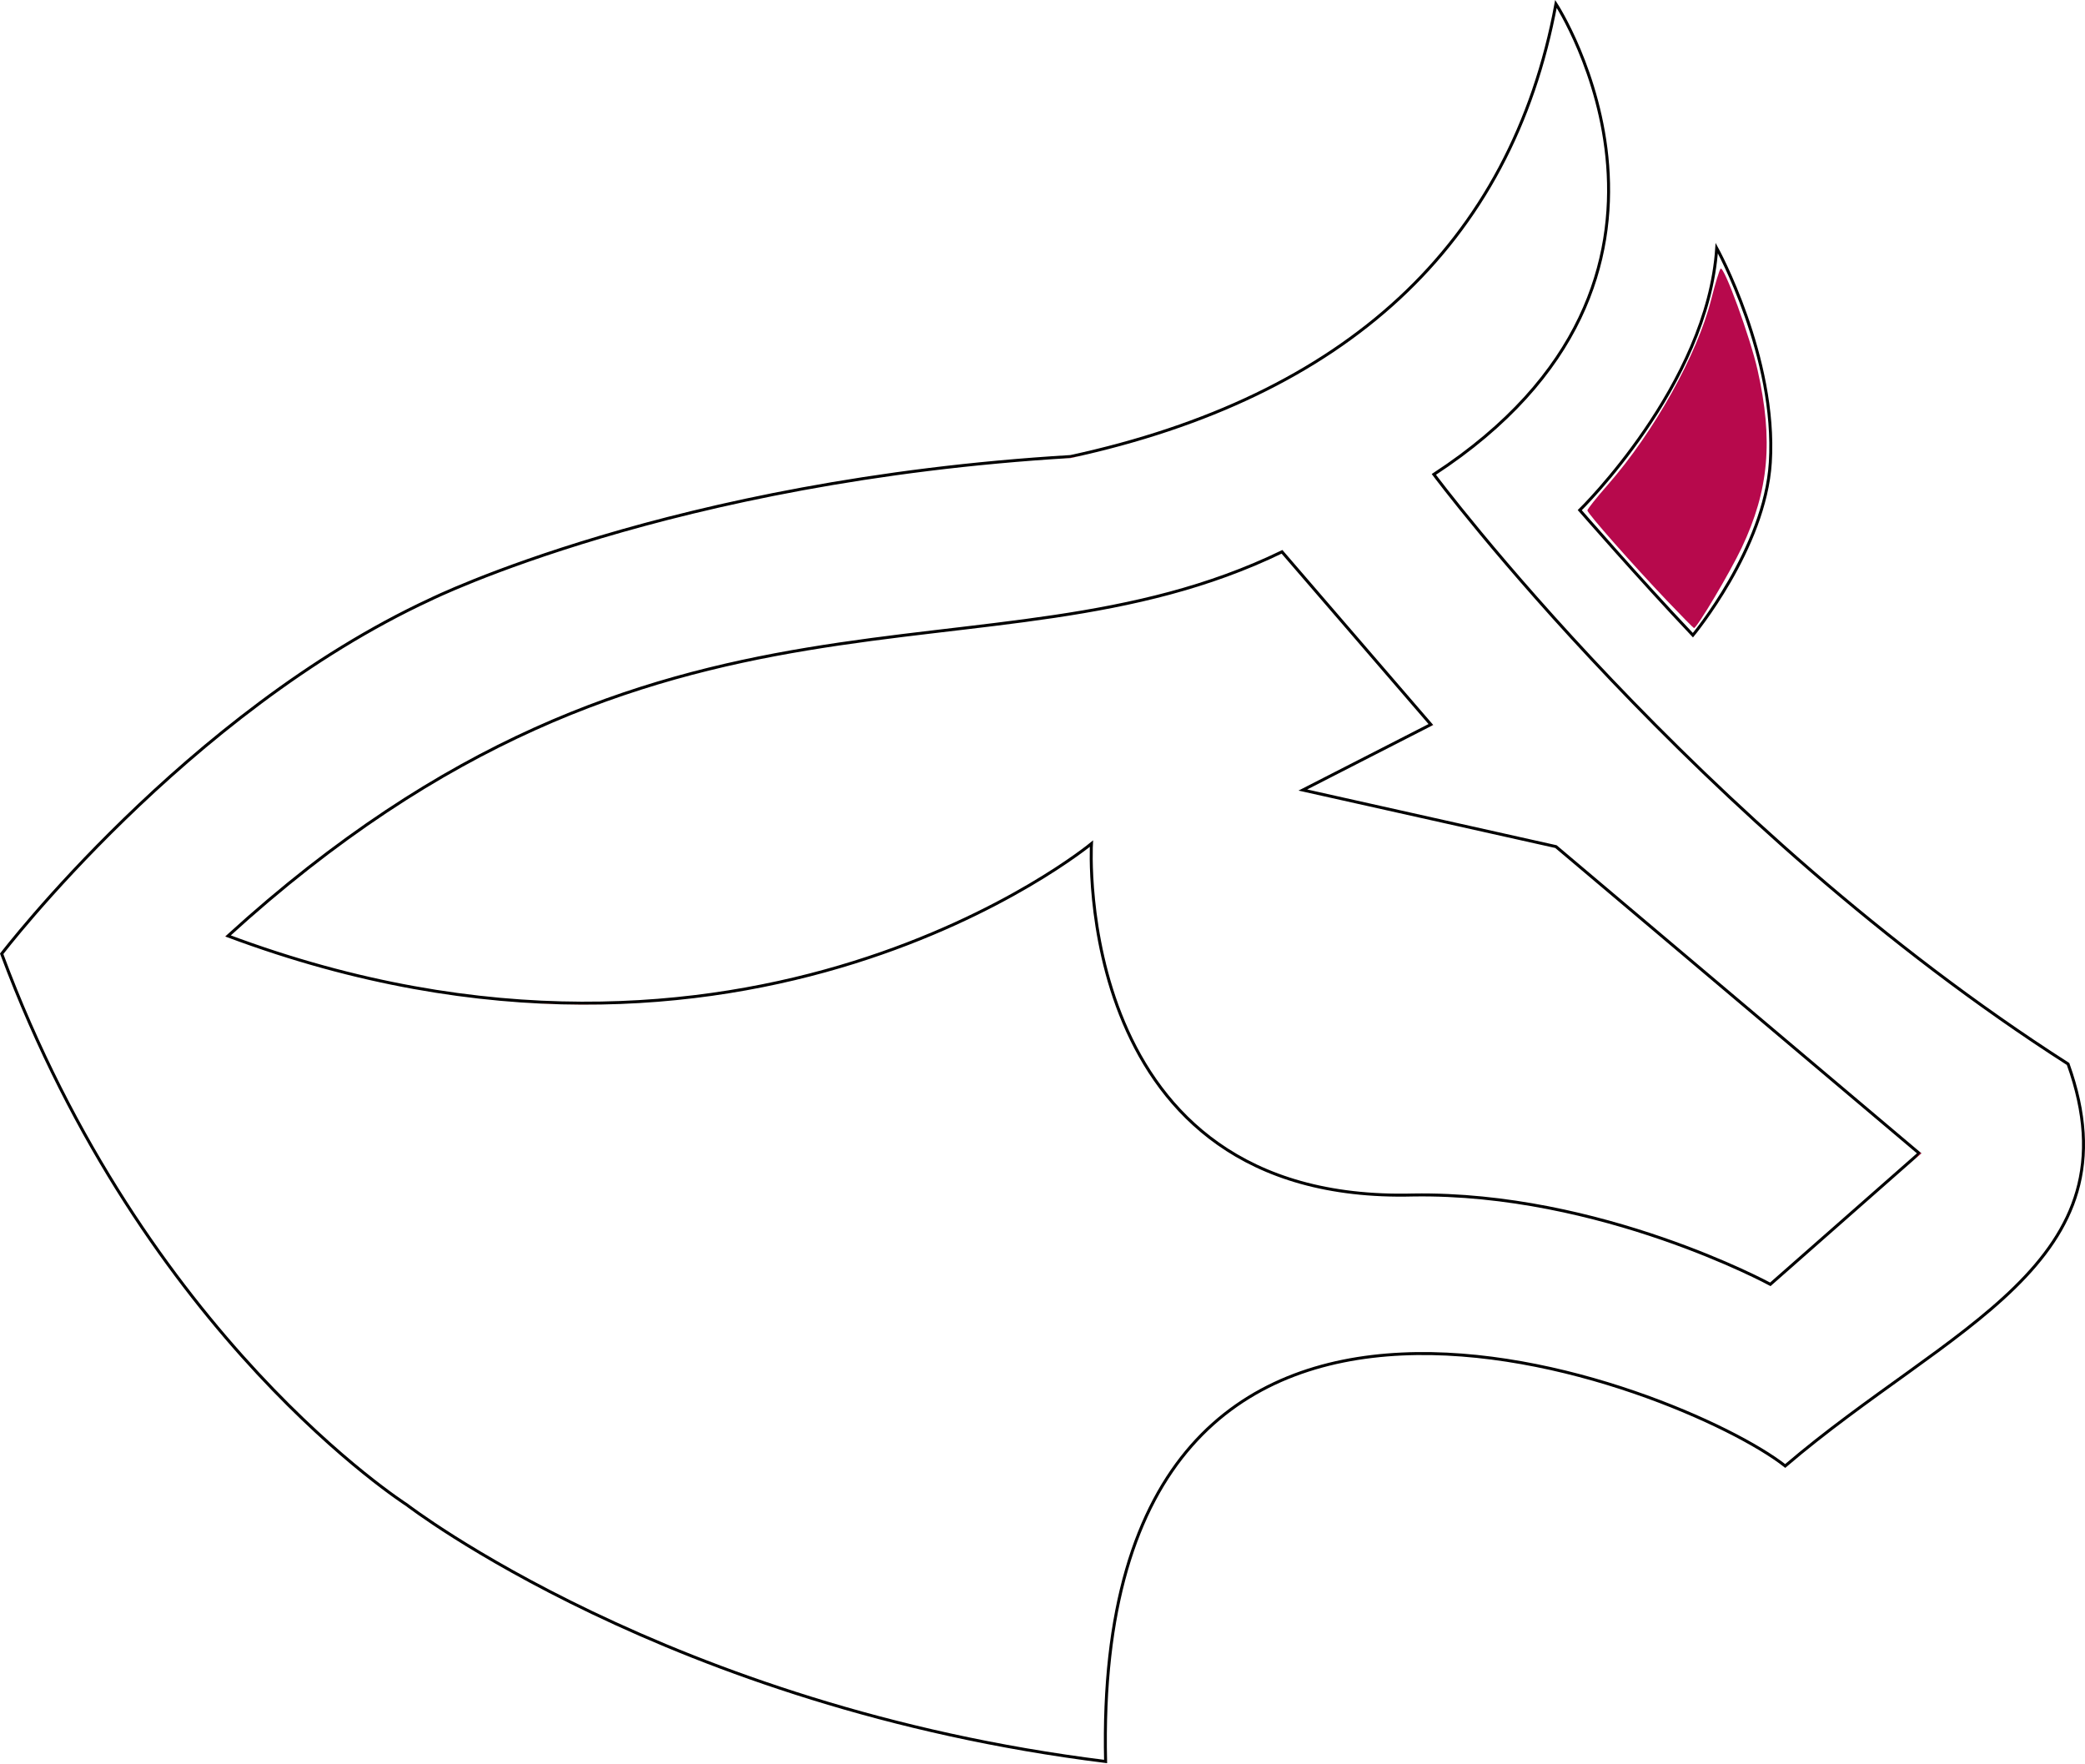
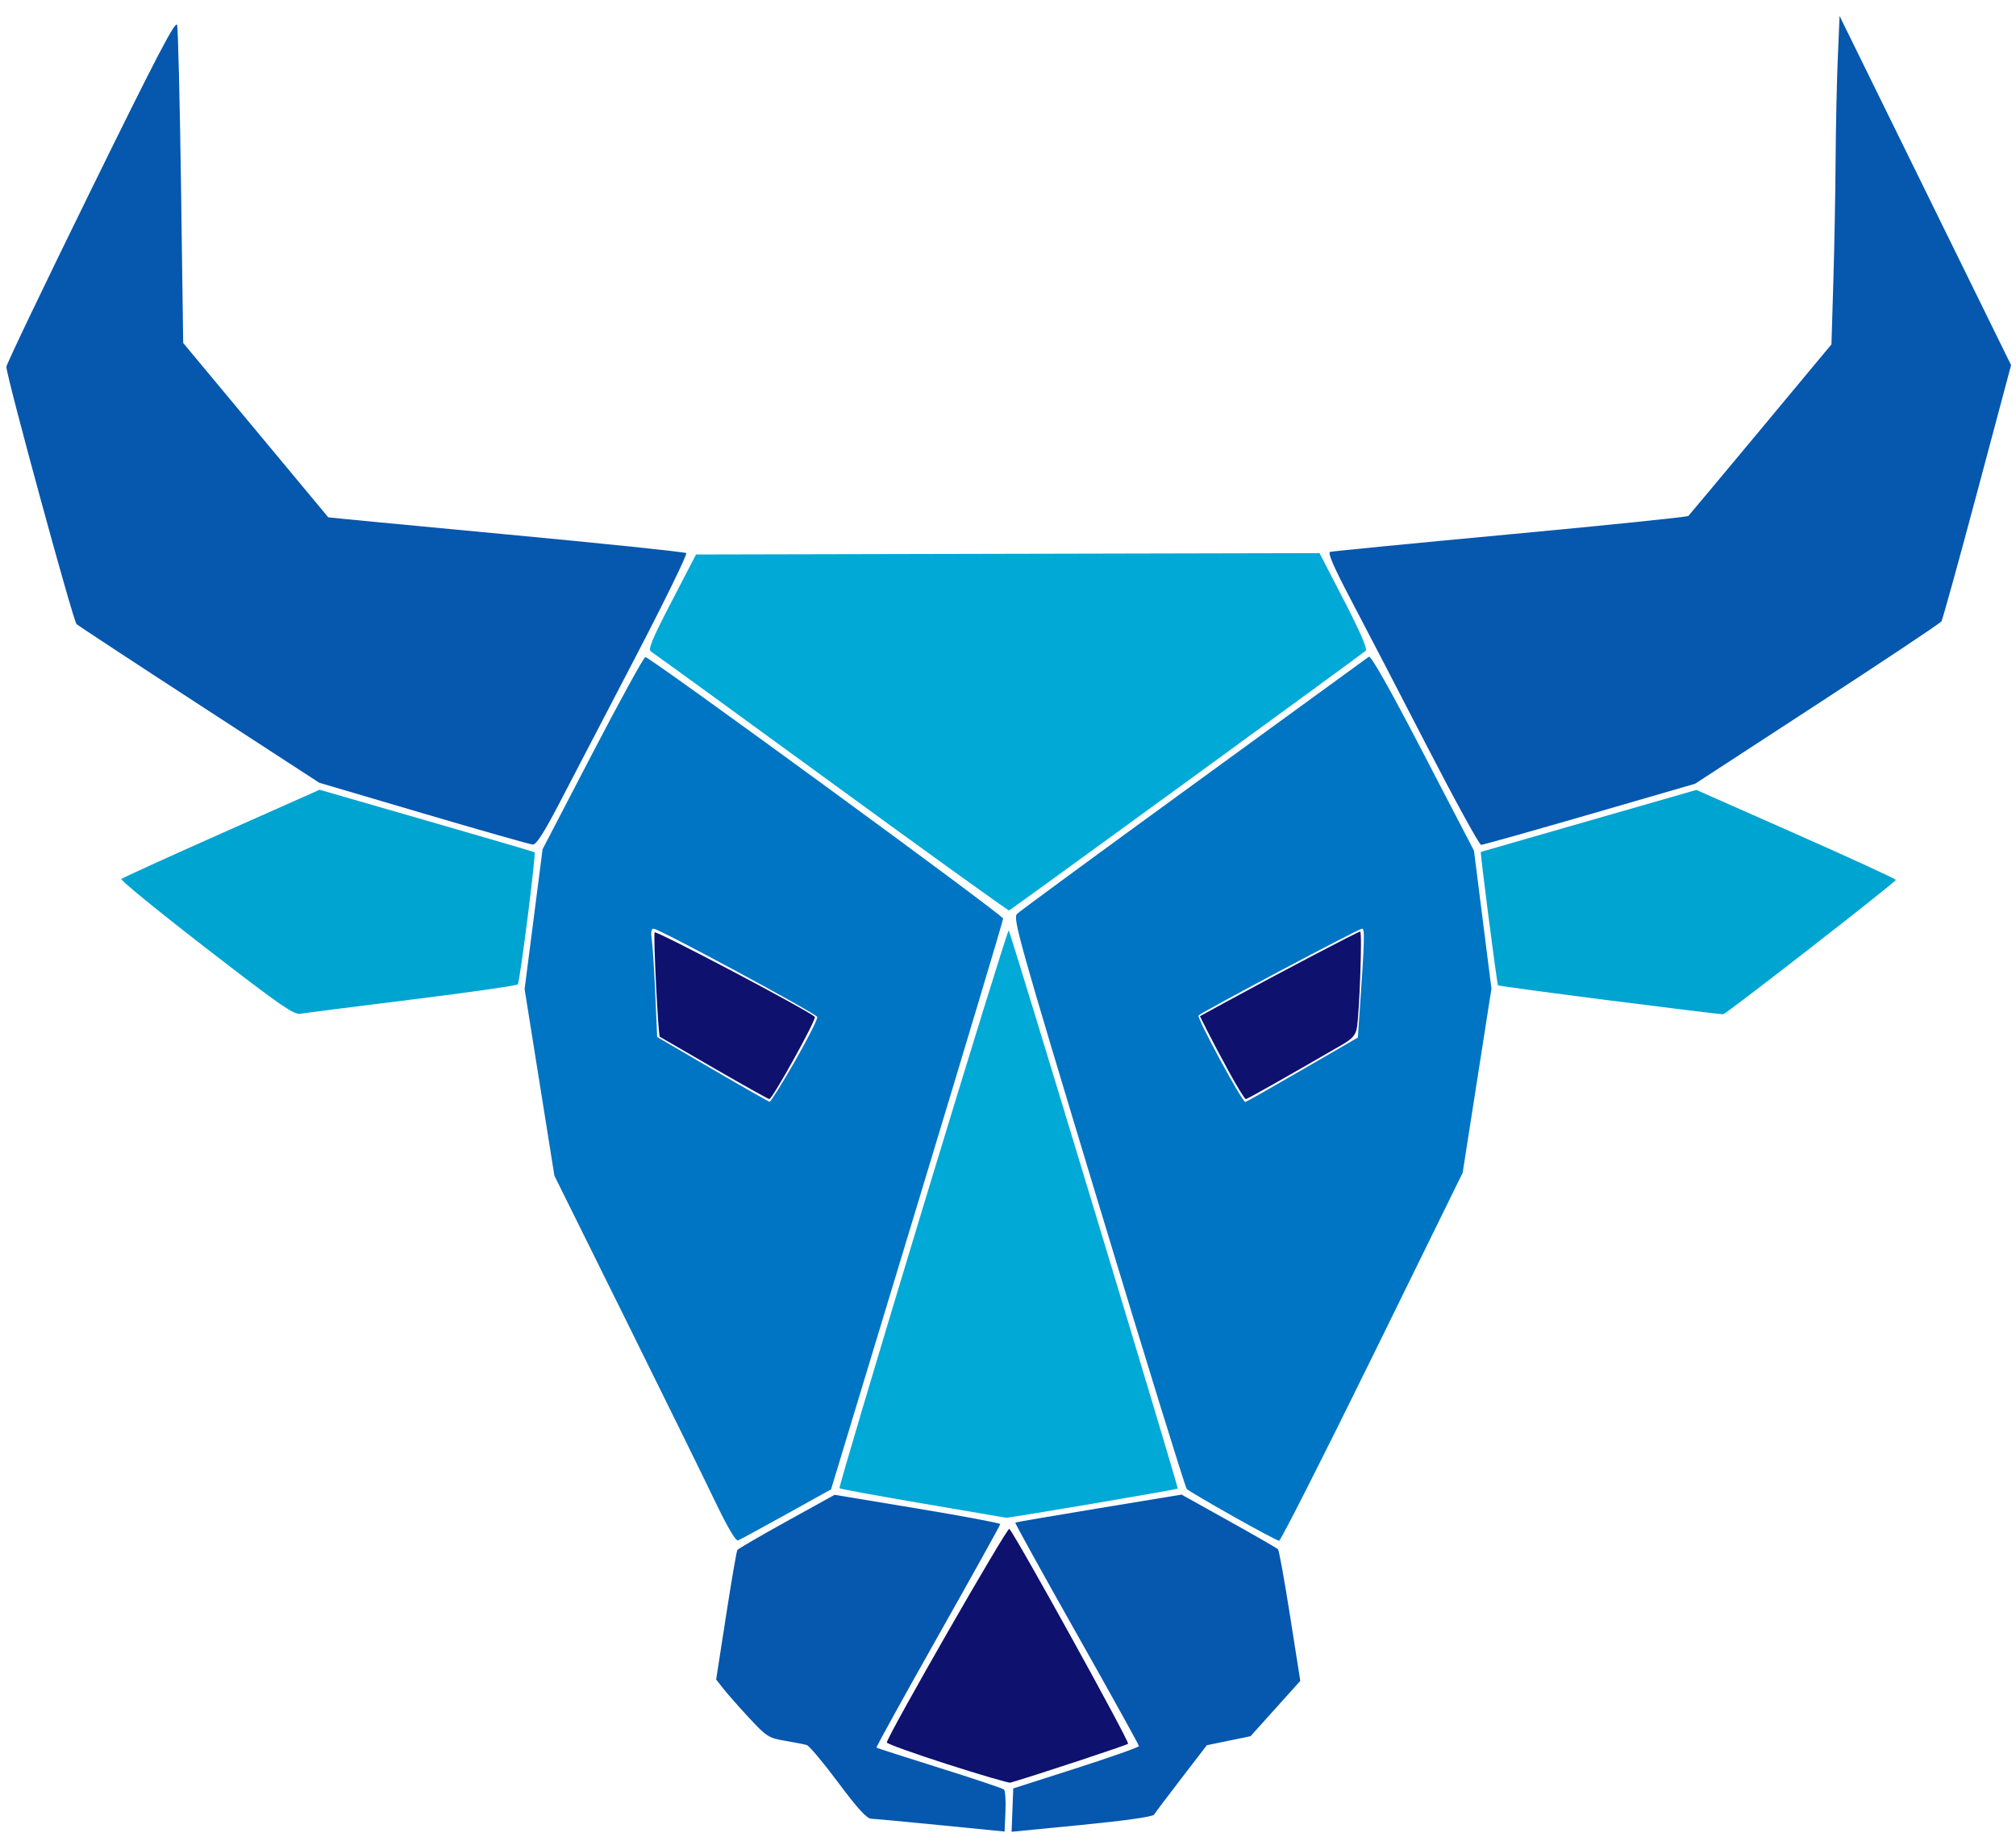
- <svg xmlns="http://www.w3.org/2000/svg" width="224.08" height="189.484" viewBox="0 0 700.251 592.138" version="1.1" id="svg861">
-   <defs id="defs865" />
-   <path id="Unnamed" fill="none" stroke="#000000" stroke-width="1" d="m 0.565,320.32 c 0,0 62,-81 144,-119 0,0 81,-40 215,-48 92,-20 148,-71 163,-152 0,0 60,92 -41,158 0,0 88,118 213,198 24,67 -40,88 -95,135 -34.33,-27 -233,-106.33 -228.25,99.25 -146.75,-18.25 -234.75,-86.25 -234.75,-86.25 0,0 -88,-56 -136,-185 z m 76,-6 c 146,-133 255,-81 354,-129 0,0 50,58 50,58 0,0 -43,22 -43,22 0,0 85,19 85,19 0,0 122,103 122,103 0,0 -50,44 -50,44 0,0 -57,-31 -120,-30 -115,3 -108,-118 -108,-118 0,0 -116,96 -290,31 z m 454,-143 c 0,0 43,-42 46,-88 0,0 20.18,36.56 18,72 -1.78,28.89 -26,58 -26,58 -18,-19 -38,-42 -38,-42 z" />
-   <path style="fill:none;stroke-width:2.697" d="M 328.47,582.359 C 249.42,565.961 173.031,532.316 122.432,491.611 76.765,454.874 31.146,391.558 7.958,332.731 l -5.41,-13.725 35.806,-35.67 c 38.98,-38.832 63.796,-57.742 99.177,-75.572 49.752,-25.073 128.529,-44.718 206.292,-51.444 11.865,-1.026 31.281,-4.899 43.146,-8.605 68.382,-21.362 112.077,-61.609 131.05,-120.708 l 6.06,-18.876 4.787,10.787 c 7.707,17.367 11.085,43.568 7.823,60.674 -4.661,24.443 -14.551,41.039 -36.878,61.89 l -20.391,19.043 15.733,19.533 c 40.176,49.88 130.12,133.173 179.794,166.5 19.68,13.203 22.147,17.605 21.911,39.101 -0.276,25.191 -12.363,40.199 -62,76.98 l -35.257,26.126 -24.069,-11.648 c -32.974,-15.958 -63.46,-23.453 -95.529,-23.488 -29.962,-0.033 -41.812,2.814 -61.938,14.877 -27.876,16.708 -44.434,50.339 -47.744,96.972 -1.377,19.406 -2.481,23.745 -6.003,23.601 -2.373,-0.097 -18.505,-3.12 -35.849,-6.718 z M 621.075,411.009 c 13.624,-12.011 24.985,-22.629 25.247,-23.596 0.262,-0.966 -27.169,-24.956 -60.959,-53.31 l -61.436,-51.554 -38.195,-8.446 c -21.008,-4.646 -39.081,-8.462 -40.165,-8.482 -1.083,-0.019 6.857,-4.931 17.645,-10.913 17.539,-9.727 19.251,-11.378 16.18,-15.607 -9.275,-12.77 -46.62,-54.343 -48.816,-54.343 -1.378,0 -10.769,2.98 -20.867,6.623 -21.304,7.685 -49.087,13.094 -98.246,19.129 -73.043,8.967 -124.307,24.573 -168.821,51.395 -22.927,13.815 -64.614,46.079 -66.38,51.377 -1.164,3.492 13.676,8.807 49.134,17.599 34.849,8.64 105.204,8.71 139.436,0.138 30.478,-7.632 61.513,-19.744 81.345,-31.745 8.71,-5.271 16.228,-9.192 16.707,-8.714 0.478,0.479 2.178,9.055 3.776,19.059 4.96,31.046 12.579,47.208 30.86,65.463 21.15,21.119 32.477,25.116 79.787,28.155 39.594,2.543 67.556,8.671 96.194,21.081 10.127,4.388 19.401,8.103 20.608,8.254 1.208,0.151 13.342,-9.553 26.966,-21.564 z" id="path869" />
-   <path style="fill:none;stroke-width:2.697" d="m 550.329,190.179 -16.756,-18.854 10.551,-12.834 c 14.167,-17.234 22.039,-30.815 28.998,-50.035 l 5.809,-16.042 4.27,10.673 c 6.43,16.071 10.719,43.62 8.791,56.475 -1.812,12.085 -15.308,41.504 -21.333,46.505 -2.776,2.304 -7.309,-1.24 -20.329,-15.889 z" id="path871" />
-   <path style="fill:none;fill-opacity:1;stroke-width:2.697" d="M 322.106,579.347 C 245.057,561.668 173.604,529.626 124.312,490.65 87.164,461.275 45.022,406.833 20.39,356.394 1.24,317.184 -0.247,322.839 39.251,284.66 c 50.119,-48.446 79.381,-68.637 126.45,-87.254 45.32,-17.925 99.549,-30.578 164.494,-38.381 46.479,-5.584 62.247,-9.827 94.382,-25.393 45.578,-22.078 74.628,-53.522 91.972,-99.549 l 8.504,-22.57 5.017,14.48 c 3.349,9.666 5.025,22.1 5.043,37.401 0.036,31.225 -7.47,47.077 -36.254,76.566 l -21.442,21.968 23.291,26.715 c 45.047,51.669 110.193,112.182 164.679,152.966 26.347,19.721 30.202,25.256 30.202,43.357 0,24.203 -15.505,42.556 -69.095,81.788 l -27.297,19.984 -22.64,-10.609 c -36.524,-17.116 -60.467,-22.706 -98.047,-22.891 -29.571,-0.146 -33.678,0.458 -47.663,7.004 -39.093,18.301 -54.781,46.558 -63.004,113.49 -1.908,15.529 -2.316,15.579 -45.738,5.616 z M 617.65,415.706 c 10.979,-9.419 22.389,-19.867 25.355,-23.218 l 5.393,-6.093 -12.135,-10.798 c -6.674,-5.939 -34.391,-29.557 -61.594,-52.484 l -49.459,-41.686 -36.8,-8.085 c -20.24,-4.447 -37.125,-8.409 -37.521,-8.806 -0.396,-0.396 5.196,-3.941 12.429,-7.877 20.912,-11.382 21.56,-13.247 9.652,-27.779 -5.632,-6.874 -16.928,-19.721 -25.102,-28.55 -16.835,-18.183 -14.502,-17.875 -51.604,-6.829 -12.607,3.753 -41.73,9.446 -64.719,12.65 -87.232,12.159 -135.611,24.977 -175.281,46.442 -25.27,13.673 -80.899,55.289 -80.899,60.521 0,4.753 7.315,7.713 40.449,16.368 31.238,8.16 91.597,11.339 126.335,6.654 27.877,-3.76 73.594,-18.809 99.44,-32.735 10.716,-5.774 19.98,-9.654 20.588,-8.623 0.608,1.031 1.935,7.335 2.949,14.009 1.014,6.674 4.376,20.022 7.47,29.663 4.789,14.92 8.474,20.355 24.759,36.522 22.848,22.682 26.818,24.148 80.089,29.589 42.403,4.33 69.818,10.427 95.448,21.226 8.899,3.749 18.118,6.869 20.487,6.931 2.369,0.062 13.291,-7.593 24.27,-17.012 z" id="path873" />
-   <path style="fill:none;fill-opacity:1;stroke-width:2.697" d="m 550.139,187.632 -13.849,-15.986 13.725,-18.811 c 7.549,-10.346 17.154,-26.938 21.344,-36.871 4.191,-9.933 8.348,-16.881 9.239,-15.44 4.026,6.514 9.823,35.508 9.823,49.13 0,11.579 -2.136,19.472 -9.333,34.49 -5.191,10.832 -11.056,19.474 -13.216,19.474 -2.136,0 -10.116,-7.194 -17.733,-15.986 z" id="path875" />
-   <path style="fill:none;stroke-width:0.674" d="m 348.421,584.701 c -7.34,-1.325 -23.732,-5.065 -39.479,-9.008 C 238.054,557.945 169.814,526.351 124.798,490.437 93.535,465.496 59.65,424.627 34.213,381.182 26.573,368.133 11.506,337.993 9.22,331.183 c -1.345,-4.006 -1.681,-6.062 -1.392,-8.509 0.744,-6.289 3.034,-9.257 20.657,-26.774 34.206,-33.999 59.182,-55.331 82.255,-70.253 35.556,-22.996 83.453,-40.997 142.964,-53.733 23.727,-5.077 46.98,-8.871 78.834,-12.86 46.412,-5.813 63.666,-10.712 96.484,-27.398 30.068,-15.288 51.576,-33.948 68.911,-59.786 6.332,-9.438 15.501,-28.42 21.716,-44.959 2.857,-7.601 5.276,-13.915 5.376,-14.031 0.399,-0.462 6.433,18.735 7.376,23.469 3.449,17.313 3.047,40.938 -0.936,55.03 -2.943,10.413 -9,21.056 -18.422,32.368 -2.823,3.389 -11.981,13.249 -20.351,21.91 -8.37,8.661 -15.141,16.106 -15.046,16.545 0.213,0.985 26.755,31.428 38.979,44.708 42.608,46.289 96.494,95.217 149.62,135.853 25.638,19.61 29.772,25.985 28.82,44.438 -0.612,11.858 -4.659,21.107 -14.271,32.611 -11.273,13.492 -25.911,25.648 -68.74,57.083 -11.816,8.673 -12.857,9.292 -14.494,8.624 -0.97,-0.396 -8.893,-4.045 -17.607,-8.11 -43.302,-20.2 -65.968,-25.105 -112.005,-24.242 -21.118,0.396 -23.623,0.798 -34.41,5.524 -39.662,17.377 -56.14,44.595 -64.907,107.208 -2.057,14.693 -2.59,16.724 -4.851,18.503 -2.127,1.673 -7.195,1.771 -15.358,0.297 z M 600.26,429.49 c 6.953,-4.563 14.249,-10.437 26.724,-21.516 10.151,-9.014 21.783,-20.604 21.692,-21.613 -0.088,-0.98 -25.301,-22.623 -88.686,-76.128 l -34.458,-29.086 -17.115,-3.762 c -29.028,-6.38 -53.442,-11.961 -55.153,-12.608 l -1.633,-0.617 2.307,-1.545 c 1.269,-0.85 5.492,-3.323 9.386,-5.496 14.042,-7.837 17.528,-10.807 17.528,-14.932 0,-4.069 -2.61,-7.916 -15.443,-22.766 -11.589,-13.41 -26.205,-29.076 -28.777,-30.843 -6.086,-4.181 -10.989,-4.034 -27.61,0.828 -27.445,8.03 -45.493,11.719 -87.272,17.838 -81.492,11.936 -127.541,24.468 -165.506,45.038 -22.166,12.011 -73.625,49.653 -79.873,58.427 -4.088,5.741 1.578,8.87 29.981,16.559 28.897,7.823 57.294,11.102 96.13,11.102 32.625,0 47.096,-1.904 75.072,-9.876 23.544,-6.709 40.258,-13.151 63.745,-24.566 9.084,-4.415 17.475,-8.212 18.646,-8.438 l 2.129,-0.41 1.036,4.96 c 0.57,2.728 1.673,8.297 2.451,12.375 1.612,8.447 5.41,22.674 7.917,29.656 4.485,12.489 8.832,18.403 25.533,34.744 21.299,20.838 24.628,22.08 74.085,27.623 49.323,5.529 71.887,10.355 97.753,20.912 10.549,4.306 19.586,7.332 21.992,7.367 1.821,0.025 3.706,-0.795 7.416,-3.23 z" id="path870" />
-   <path style="fill:#008000;stroke-width:0.674" d="" id="path872" />
-   <path style="fill:none;stroke-width:0.674" d="" id="path874" />
-   <path style="opacity:1;mix-blend-mode:lighten;fill:#b7094c;fill-opacity:1;stroke:none;stroke-width:0.035;stroke-miterlimit:4;stroke-dasharray:none;stroke-opacity:1;paint-order:stroke fill markers" d="M 344.362,586.305 C 262.01,571.64 182.51,538.809 126.972,496.532 80.162,460.898 34.729,399.469 8.521,336.376 0.982,318.228 -0.273,322.159 20.382,299.24 c 36.793,-40.824 80.111,-74.649 121.058,-94.528 49.704,-24.13 126.481,-42.747 202.247,-49.042 56.271,-4.675 114.951,-34.761 145.444,-74.573 14.79,-19.31 24.999,-40.529 31.128,-64.698 l 3,-11.829 4.12,9.133 c 8.894,19.714 11.712,33.904 10.844,54.614 -0.746,17.807 -4.649,31.178 -13.448,46.073 -6.574,11.128 -22.517,28.173 -35.112,37.539 -5.017,3.731 -9.122,7.185 -9.122,7.677 0,0.492 5.662,7.841 12.583,16.331 53.369,65.473 127.256,133.829 188.679,174.554 11.198,7.425 11.925,8.203 13.73,14.698 4.636,16.683 3.759,29.882 -2.874,43.263 -8.121,16.383 -19.247,26.907 -61.107,57.797 -13.719,10.124 -26.553,19.689 -28.519,21.256 l -3.575,2.849 -7.885,-4.867 c -17.371,-10.721 -48.55,-22.419 -74.096,-27.8 -17.22,-3.627 -45.105,-4.957 -59.574,-2.841 -55.044,8.049 -83.878,46.816 -87.46,117.591 l -0.879,17.363 -3.5,-0.128 c -1.925,-0.07 -11.691,-1.586 -21.702,-3.369 z M 621.214,409.637 c 13.965,-12.32 24.887,-22.856 24.27,-23.413 -1.104,-0.997 -86.633,-73.067 -110.335,-92.972 l -12.135,-10.191 -39.101,-8.633 c -21.506,-4.748 -39.515,-8.995 -40.022,-9.438 -0.506,-0.443 7.839,-5.349 18.544,-10.903 10.706,-5.554 19.311,-10.537 19.123,-11.074 -0.188,-0.537 -10.353,-12.584 -22.589,-26.771 -12.236,-14.187 -23.476,-27.308 -24.979,-29.157 l -2.732,-3.363 -11.556,4.784 c -24.972,10.337 -46.259,14.935 -100.958,21.807 -20.393,2.562 -45.876,6.243 -56.629,8.18 -65.808,11.855 -120.707,38.482 -174.922,84.842 -6.848,5.855 -12.005,11.065 -11.461,11.577 3.799,3.572 49.475,15.846 72.45,19.469 18.718,2.951 60.016,4.029 79.006,2.062 46.546,-4.822 93.385,-20.823 128.497,-43.898 5.116,-3.362 9.426,-6.112 9.579,-6.112 0.153,0 0.647,5.916 1.097,13.146 3.017,48.413 26.87,84.002 64.836,96.739 12.964,4.349 24.449,6.048 40.97,6.06 35.864,0.025 75.082,8.704 108.823,24.081 6.674,3.041 12.742,5.541 13.483,5.555 0.742,0.013 12.775,-10.055 26.74,-22.375 z" id="path878" />
-   <path style="fill:#b7094c;fill-opacity:1;stroke:none;stroke-width:0.031;stroke-miterlimit:4;stroke-dasharray:none;stroke-opacity:1" d="m 559.954,201.824 c -11.574,-12.149 -26.828,-29.44 -26.828,-30.411 0,-0.429 3.091,-4.304 6.868,-8.612 15.425,-17.589 30.056,-43.782 34.676,-62.082 1.355,-5.366 2.79,-10.083 3.19,-10.483 1.126,-1.126 9.977,23.128 12.432,34.067 5.3,23.614 3.808,40.322 -5.322,59.608 -4.008,8.466 -15.028,27.014 -16.05,27.014 -0.162,0 -4.196,-4.096 -8.965,-9.101 z" id="path880" />
+ <svg xmlns="http://www.w3.org/2000/svg" width="186.492mm" height="169.889mm" viewBox="0 0 186.492 169.889" version="1.1" id="svg8">
+   <defs id="defs2" />
+   <g id="layer1" style="display:none" transform="translate(-27.65542,-53.3955)">
+     <path style="display:inline;fill:none;stroke:#000000;stroke-width:0.265px;stroke-linecap:butt;stroke-linejoin:miter;stroke-opacity:1" d="m 44.367,53.454 0.535,31.538 13.363,16.036 33.676,3.207 L 77.508,132.031 57.196,126.151 34.211,111.184 27.796,87.13 Z" id="path24" />
+     <path style="display:inline;fill:none;stroke:#000000;stroke-width:0.265px;stroke-linecap:butt;stroke-linejoin:miter;stroke-opacity:1" d="m 57.196,126.151 -19.243,8.553 16.571,12.829 21.382,-2.673 1.604,-12.829 z" id="path26" />
+     <path style="display:inline;fill:none;stroke:#000000;stroke-width:0.265px;stroke-linecap:butt;stroke-linejoin:miter;stroke-opacity:1" d="m 87.097,113.446 33.835,24.616 -16.163,53.303 -9.211,5.124 -16.981,-34.524 -2.673,-17.105 1.604,-12.829 z" id="path28" />
+     <path style="display:inline;fill:none;stroke:#000000;stroke-width:0.265px;stroke-linecap:butt;stroke-linejoin:miter;stroke-opacity:1" d="m 88.199,139.515 14.967,8.018 -4.276,7.484 -10.156,-5.88 z" id="path30" />
+     <path style="display:inline;fill:none;stroke:#000000;stroke-width:0.265px;stroke-linecap:butt;stroke-linejoin:miter;stroke-opacity:1" d="m 104.77,191.365 16.036,2.673 -11.76,20.847 11.887,3.789 v 4.465 l -13.49,-1.305 -5.027,-6.728 -4.06,-0.756 -4.778,-5.378 1.982,-12.483 z" id="path32" />
+     <path style="display:inline;fill:none;stroke:#000000;stroke-width:0.265px;stroke-linecap:butt;stroke-linejoin:miter;stroke-opacity:1" d="M 91.941,104.235 H 149.862" id="path71" />
+   </g>
+   <g id="g57" style="display:none" transform="translate(-27.65542,-53.3955)">
+     <path style="fill:none;stroke:#000000;stroke-width:0.265px;stroke-linecap:butt;stroke-linejoin:miter;stroke-opacity:1" d="m 197.436,53.454 -0.535,31.538 -13.364,16.036 -33.676,3.207 14.433,27.796 20.313,-5.88 22.985,-14.967 6.414,-24.054 z" id="path47" />
+     <path style="display:inline;fill:none;stroke:#000000;stroke-width:0.265px;stroke-linecap:butt;stroke-linejoin:miter;stroke-opacity:1" d="m 184.607,126.151 19.243,8.553 -16.571,12.829 -21.382,-2.673 -1.604,-12.829 z" id="path49" />
+     <path style="display:inline;fill:none;stroke:#000000;stroke-width:0.265px;stroke-linecap:butt;stroke-linejoin:miter;stroke-opacity:1" d="m 154.705,113.446 -33.773,24.616 16.101,53.303 9.211,5.124 16.981,-34.524 2.673,-17.105 -1.604,-12.829 z" id="path51" />
+     <path style="display:inline;fill:none;stroke:#000000;stroke-width:0.265px;stroke-linecap:butt;stroke-linejoin:miter;stroke-opacity:1" d="m 153.604,139.515 -14.967,8.018 4.276,7.484 10.156,-5.88 z" id="path53" />
+     <path style="display:inline;fill:none;stroke:#000000;stroke-width:0.265px;stroke-linecap:butt;stroke-linejoin:miter;stroke-opacity:1" d="m 137.033,191.365 -16.036,2.673 11.76,20.847 -11.824,3.789 v 4.465 l 13.428,-1.305 5.027,-6.728 4.06,-0.756 4.778,-5.378 -1.982,-12.483 z" id="path55" />
+     <circle id="path67" style="fill:#000000;stroke:#000000;stroke-width:0.265" cx="91.867" cy="104.377" r="0" />
+     <circle id="path69" style="display:none;fill:#000000;stroke:#000000;stroke-width:0.265" cx="92.001" cy="104.244" r="0" />
+     <path style="display:inline;fill:#0f116e;fill-opacity:1;stroke-width:0.011;paint-order:stroke fill markers" d="m 249.886,371.535 -18.355,-10.633 -0.085,-5.23 c -0.047,-2.877 -0.388,-10.344 -0.758,-16.595 -0.37,-6.251 -0.52,-11.365 -0.334,-11.364 0.186,4.1e-4 12.35,6.439 27.03,14.307 25.662,13.755 26.639,14.388 25.34,16.415 -0.743,1.16 -3.979,6.772 -7.192,12.472 -3.212,5.7 -6.167,10.565 -6.566,10.812 -0.399,0.247 -8.986,-4.336 -19.081,-10.184 z" id="path91" transform="matrix(0.2645833,0,0,0.2645833,27.65542,53.3955)" />
+     <path style="display:inline;fill:#0f116e;fill-opacity:1;stroke-width:0.011;paint-order:stroke fill markers" d="m 428.557,369.508 c -3.998,-7.015 -6.893,-13.108 -6.435,-13.542 1.463,-1.384 52.116,-28.319 52.511,-27.924 0.994,0.994 -1.755,32.498 -2.929,33.563 -1.304,1.183 -34.749,20.656 -35.476,20.656 -0.222,0 -3.674,-5.739 -7.671,-12.754 z" id="path93" transform="matrix(0.2645833,0,0,0.2645833,27.65542,53.3955)" />
+   </g>
+   <path style="display:inline;fill:#0657ae;fill-opacity:1;stroke-width:0.011;paint-order:stroke fill markers" d="M 148.092,284.421 111.625,273.671 69.805,246.484 C 46.804,231.531 27.435,218.804 26.762,218.2 25.598,217.155 2.226,131.475 2.226,128.253 2.226,127.406 15.515,99.643 31.757,66.557 54.851,19.51 61.424,6.913 61.917,8.755 62.263,10.051 62.885,35.592 63.297,65.513 l 0.75,54.403 25.317,30.41 c 13.924,16.726 25.357,30.469 25.405,30.541 0.049,0.072 28.044,2.755 62.213,5.963 34.168,3.208 62.494,6.156 62.946,6.55 0.452,0.395 -7.678,17.03 -18.067,36.968 -10.389,19.938 -22.262,42.729 -26.385,50.646 -5.333,10.24 -7.99,14.363 -9.207,14.286 -0.941,-0.06 -18.121,-4.946 -38.177,-10.859 z" id="path95" transform="scale(0.2645833)" />
+   <path style="display:inline;fill:#0657ae;fill-opacity:1;stroke-width:0.011;paint-order:stroke fill markers" d="m 498.857,260.791 c -9.815,-19.029 -21.738,-41.985 -26.495,-51.015 -6.022,-11.431 -8.242,-16.541 -7.31,-16.825 0.737,-0.224 29.068,-2.994 62.959,-6.154 33.891,-3.161 61.919,-6.045 62.285,-6.409 0.366,-0.364 11.773,-14.011 25.349,-30.326 l 24.683,-29.664 0.66,-21.854 c 0.363,-12.02 0.72,-31.172 0.793,-42.562 0.073,-11.389 0.415,-27.388 0.76,-35.553 l 0.627,-14.844 29.983,61.037 29.983,61.037 -11.802,44.216 c -6.491,24.319 -12.14,44.736 -12.552,45.372 -0.412,0.636 -19.958,13.669 -43.435,28.962 l -42.685,27.805 -36.85,10.687 c -20.267,5.878 -37.358,10.687 -37.979,10.687 -0.621,0 -9.16,-15.569 -18.975,-34.598 z" id="path97" transform="scale(0.2645833)" />
+   <path style="fill:#01a9d6;fill-opacity:1;stroke-width:0.011;paint-order:stroke fill markers" d="m 290.625,273.564 c -33.891,-24.722 -62.256,-45.323 -63.034,-45.78 -1.121,-0.658 0.371,-4.271 7.172,-17.373 l 8.587,-16.542 108.995,-0.243 108.995,-0.243 8.586,16.6 c 5.571,10.77 8.232,16.924 7.576,17.523 -1.403,1.281 -124.007,90.566 -124.699,90.81 -0.308,0.109 -28.289,-20.029 -62.18,-44.751 z" id="path99" transform="scale(0.2645833)" />
+   <path style="fill:#0f116e;fill-opacity:1;stroke-width:0.011;paint-order:stroke fill markers" d="m 331.173,616.806 c -11.589,-3.715 -21.088,-7.133 -21.108,-7.595 -0.081,-1.83 42.101,-75.403 42.818,-74.682 2.188,2.201 42.165,74.533 41.527,75.138 -0.554,0.525 -32.225,10.99 -41.156,13.598 -0.556,0.162 -10.492,-2.744 -22.081,-6.459 z" id="path103" transform="scale(0.2645833)" />
+   <path style="fill:#0657ae;fill-opacity:1;stroke-width:0.011;paint-order:stroke fill markers" d="m 329.011,638.152 c -12.223,-1.212 -23.2,-2.235 -24.395,-2.273 -1.569,-0.05 -4.785,-3.575 -11.588,-12.699 -5.179,-6.946 -10.112,-12.831 -10.961,-13.076 -0.849,-0.245 -4.271,-0.912 -7.605,-1.483 -5.704,-0.976 -6.437,-1.44 -12.438,-7.885 -3.508,-3.766 -7.56,-8.353 -9.005,-10.192 l -2.628,-3.344 3.449,-22.256 c 1.897,-12.241 3.676,-22.602 3.954,-23.025 0.278,-0.423 8.043,-4.937 17.256,-10.032 l 16.751,-9.264 28.958,4.803 c 15.927,2.642 28.958,5.09 28.958,5.44 0,0.351 -9.812,18.011 -21.804,39.245 -11.992,21.234 -21.652,38.741 -21.466,38.904 0.186,0.163 10.112,3.36 22.057,7.103 11.945,3.743 22.081,7.14 22.523,7.547 0.443,0.408 0.67,3.879 0.505,7.715 l -0.3,6.973 z" id="path105" transform="scale(0.2645833)" />
+   <path style="fill:#0657ae;fill-opacity:1;stroke-width:0.011;paint-order:stroke fill markers" d="m 353.973,632.855 0.291,-7.578 21.971,-7.044 c 12.084,-3.874 21.971,-7.368 21.971,-7.763 0,-0.395 -9.803,-18.084 -21.784,-39.309 -11.981,-21.225 -21.641,-38.698 -21.466,-38.83 0.175,-0.132 13.331,-2.386 29.235,-5.01 l 28.916,-4.77 16.541,9.215 c 9.097,5.068 16.833,9.528 17.189,9.91 0.357,0.382 2.254,10.887 4.216,23.344 l 3.568,22.649 -8.697,9.676 -8.697,9.676 -7.641,1.574 -7.641,1.574 -8.874,11.558 c -4.881,6.357 -9.199,12.085 -9.596,12.731 -0.444,0.722 -10.158,2.096 -25.257,3.574 l -24.535,2.401 z" id="path107" transform="scale(0.2645833)" />
+   <path style="fill:#0075c3;fill-opacity:1;stroke-width:0.011;paint-order:stroke fill markers" d="m 249.832,524.549 c -3.823,-7.977 -17.986,-36.777 -31.474,-64.001 l -24.523,-49.497 -5.21,-32.619 -5.21,-32.619 3.144,-24.454 3.144,-24.454 17.477,-33.588 c 9.612,-18.473 17.92,-33.588 18.461,-33.588 1.655,0 125.089,90.216 125.089,91.426 0,0.622 -13.537,45.776 -30.082,100.343 l -30.082,99.211 -15.628,8.682 c -8.595,4.775 -16.196,8.903 -16.891,9.172 -0.814,0.315 -3.736,-4.669 -8.215,-14.014 z m 28.126,-153.576 c 4.511,-7.875 8.011,-14.817 7.777,-15.425 -0.48,-1.252 -55.391,-30.865 -57.232,-30.865 -0.802,0 -1.007,1.236 -0.629,3.788 0.309,2.083 0.861,10.607 1.226,18.94 l 0.664,15.152 19.318,11.274 c 10.625,6.201 19.623,11.315 19.996,11.364 0.373,0.05 4.368,-6.353 8.879,-14.229 z" id="path109" transform="scale(0.2645833)" />
+   <path style="fill:#0075c3;fill-opacity:1;stroke-width:0.011;paint-order:stroke fill markers" d="m 431.036,530.095 c -8.334,-4.702 -15.58,-8.973 -16.104,-9.492 -0.523,-0.519 -14.462,-45.609 -30.975,-100.2 -27.96,-92.435 -29.908,-99.37 -28.343,-100.912 0.924,-0.911 28.727,-21.319 61.784,-45.35 33.057,-24.032 60.589,-44.07 61.182,-44.528 0.704,-0.545 7.27,11.076 18.924,33.49 l 17.846,34.325 3.05,24.122 3.05,24.122 -5.03,32.177 -5.03,32.177 -31.591,64.352 c -17.375,35.393 -32.045,64.332 -32.601,64.309 -0.556,-0.024 -7.829,-3.89 -16.162,-8.591 z m 24.254,-156.075 19.452,-11.272 0.601,-8.679 c 1.769,-25.53 1.882,-29.387 0.86,-29.387 -1.111,0 -55.647,28.95 -57.155,30.34 -0.759,0.699 15.228,30.269 16.365,30.269 0.233,0 9.178,-5.072 19.877,-11.272 z" id="path111" transform="scale(0.2645833)" />
+   <path style="fill:#00a4d0;fill-opacity:1;stroke-width:0.011;paint-order:stroke fill markers" d="m 72.019,331.474 c -16.672,-12.894 -29.99,-23.763 -29.597,-24.154 0.393,-0.391 16.15,-7.571 35.015,-15.955 l 34.3,-15.245 37.421,10.793 c 20.581,5.936 37.567,10.911 37.747,11.054 0.559,0.448 -5.142,45.358 -5.863,46.19 -0.376,0.433 -17.012,2.812 -36.969,5.288 -19.957,2.476 -37.513,4.719 -39.013,4.986 -2.329,0.414 -7.158,-2.941 -33.04,-22.958 z" id="path113" transform="scale(0.2645833)" />
+   <path style="fill:#00a4d0;fill-opacity:1;stroke-width:0.011;paint-order:stroke fill markers" d="m 562.918,349.791 c -21.359,-2.728 -38.986,-5.112 -39.172,-5.297 -0.357,-0.357 -6.304,-46.522 -6.009,-46.642 0.095,-0.039 17.089,-4.931 37.764,-10.872 l 37.592,-10.802 34.862,15.414 c 19.174,8.478 34.873,15.701 34.886,16.051 0.026,0.695 -59.154,46.755 -60.354,46.974 -0.405,0.074 -18.211,-2.098 -39.57,-4.825 z" id="path115" transform="scale(0.2645833)" />
+   <path style="fill:#0f116e;fill-opacity:1;stroke-width:0.011;paint-order:stroke fill markers" d="m 249.714,373.51 c -10.278,-5.924 -18.836,-10.884 -19.018,-11.021 -0.582,-0.439 -2.342,-35.976 -1.809,-36.509 0.661,-0.661 53.197,27.047 56,29.535 0.744,0.66 -14.813,28.767 -15.921,28.767 -0.31,-1.5e-4 -8.974,-4.847 -19.252,-10.772 z" id="path119" transform="scale(0.2645833)" />
+   <path style="fill:#0f116e;fill-opacity:1;stroke-width:0.011;paint-order:stroke fill markers" d="m 429.805,374.938 c -2.817,-5.139 -6.28,-11.664 -7.695,-14.499 l -2.574,-5.155 9.286,-5.069 c 17.82,-9.728 46.017,-24.522 46.739,-24.522 0.758,0 -0.243,28.533 -1.188,33.857 -0.398,2.24 -1.66,3.696 -4.766,5.495 -20.774,12.037 -33.517,19.237 -34.046,19.237 -0.349,0 -2.939,-4.205 -5.755,-9.344 z" id="path121" transform="scale(0.2645833)" />
+   <path style="fill:#01a9d6;fill-opacity:1;stroke-width:0.011;paint-order:stroke fill markers" d="m 322.592,525.661 c -15.753,-2.685 -28.844,-5.084 -29.09,-5.33 -0.246,-0.246 12.859,-44.341 29.123,-97.988 16.264,-53.647 29.788,-97.323 30.054,-97.057 0.607,0.607 59.4,194.749 59.104,195.168 -0.234,0.331 -59.206,10.328 -60.044,10.179 -0.278,-0.05 -13.394,-2.287 -29.147,-4.973 z" id="path126" transform="scale(0.2645833)" />
</svg>
